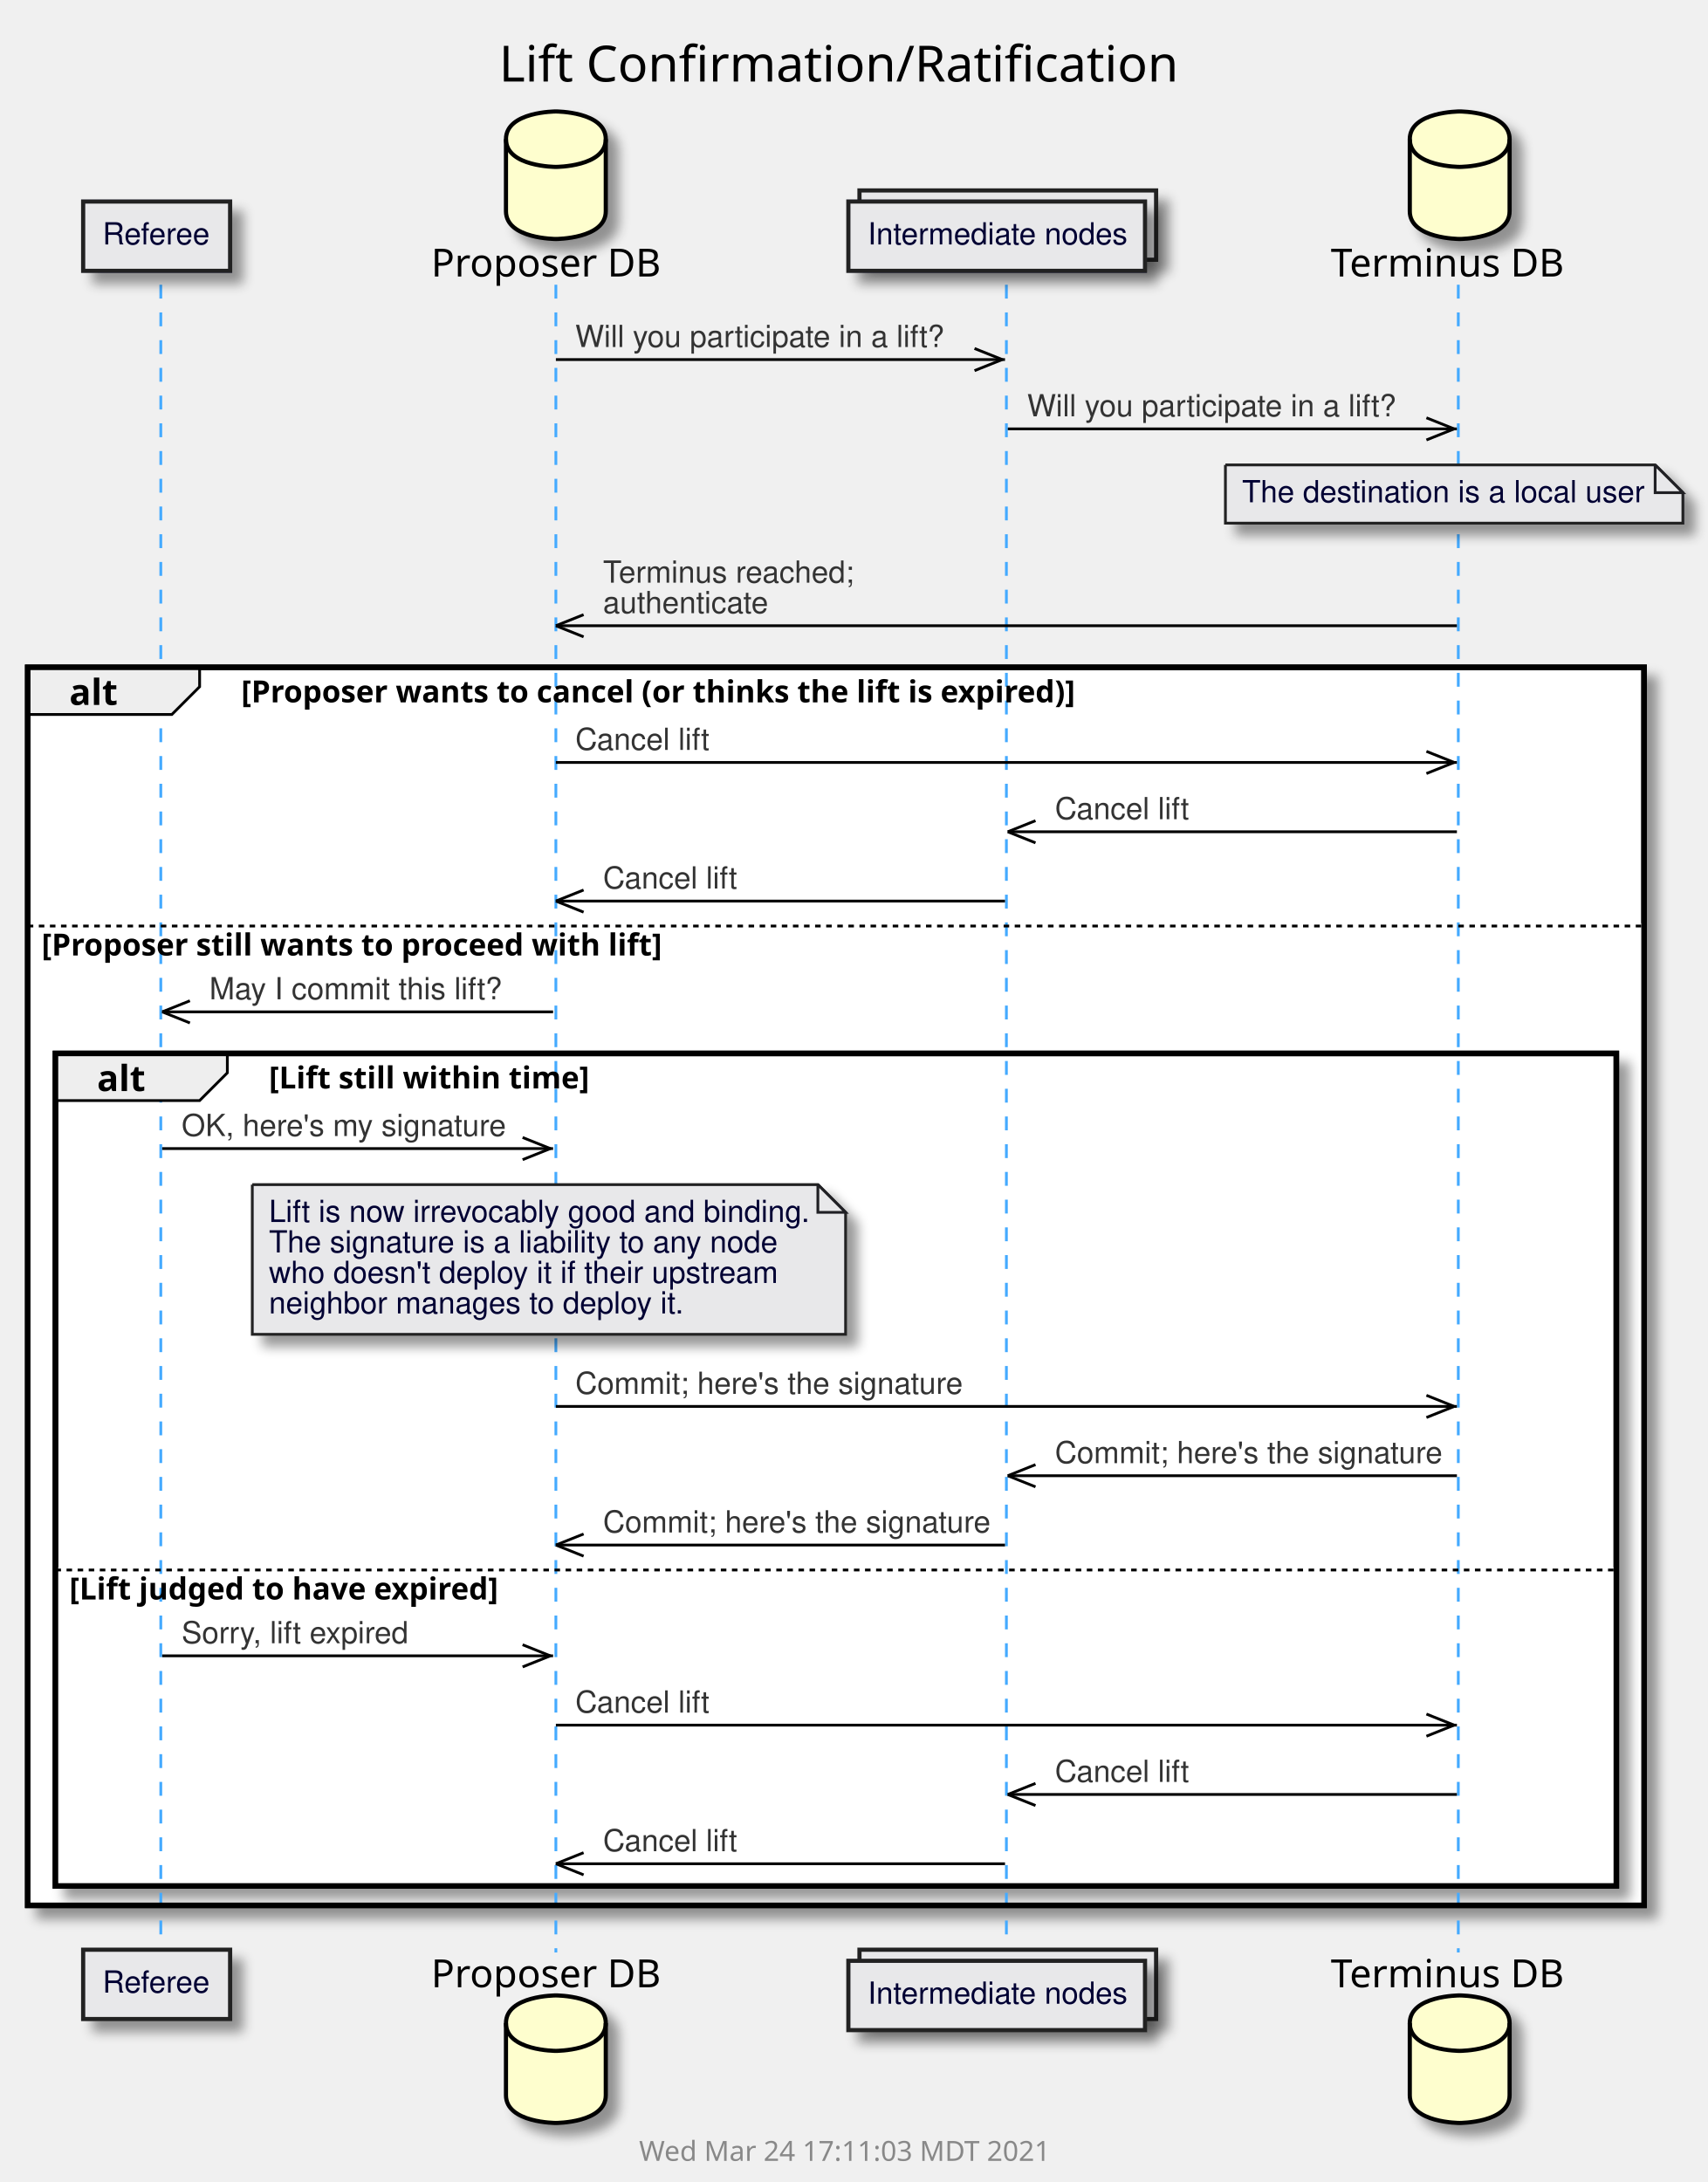
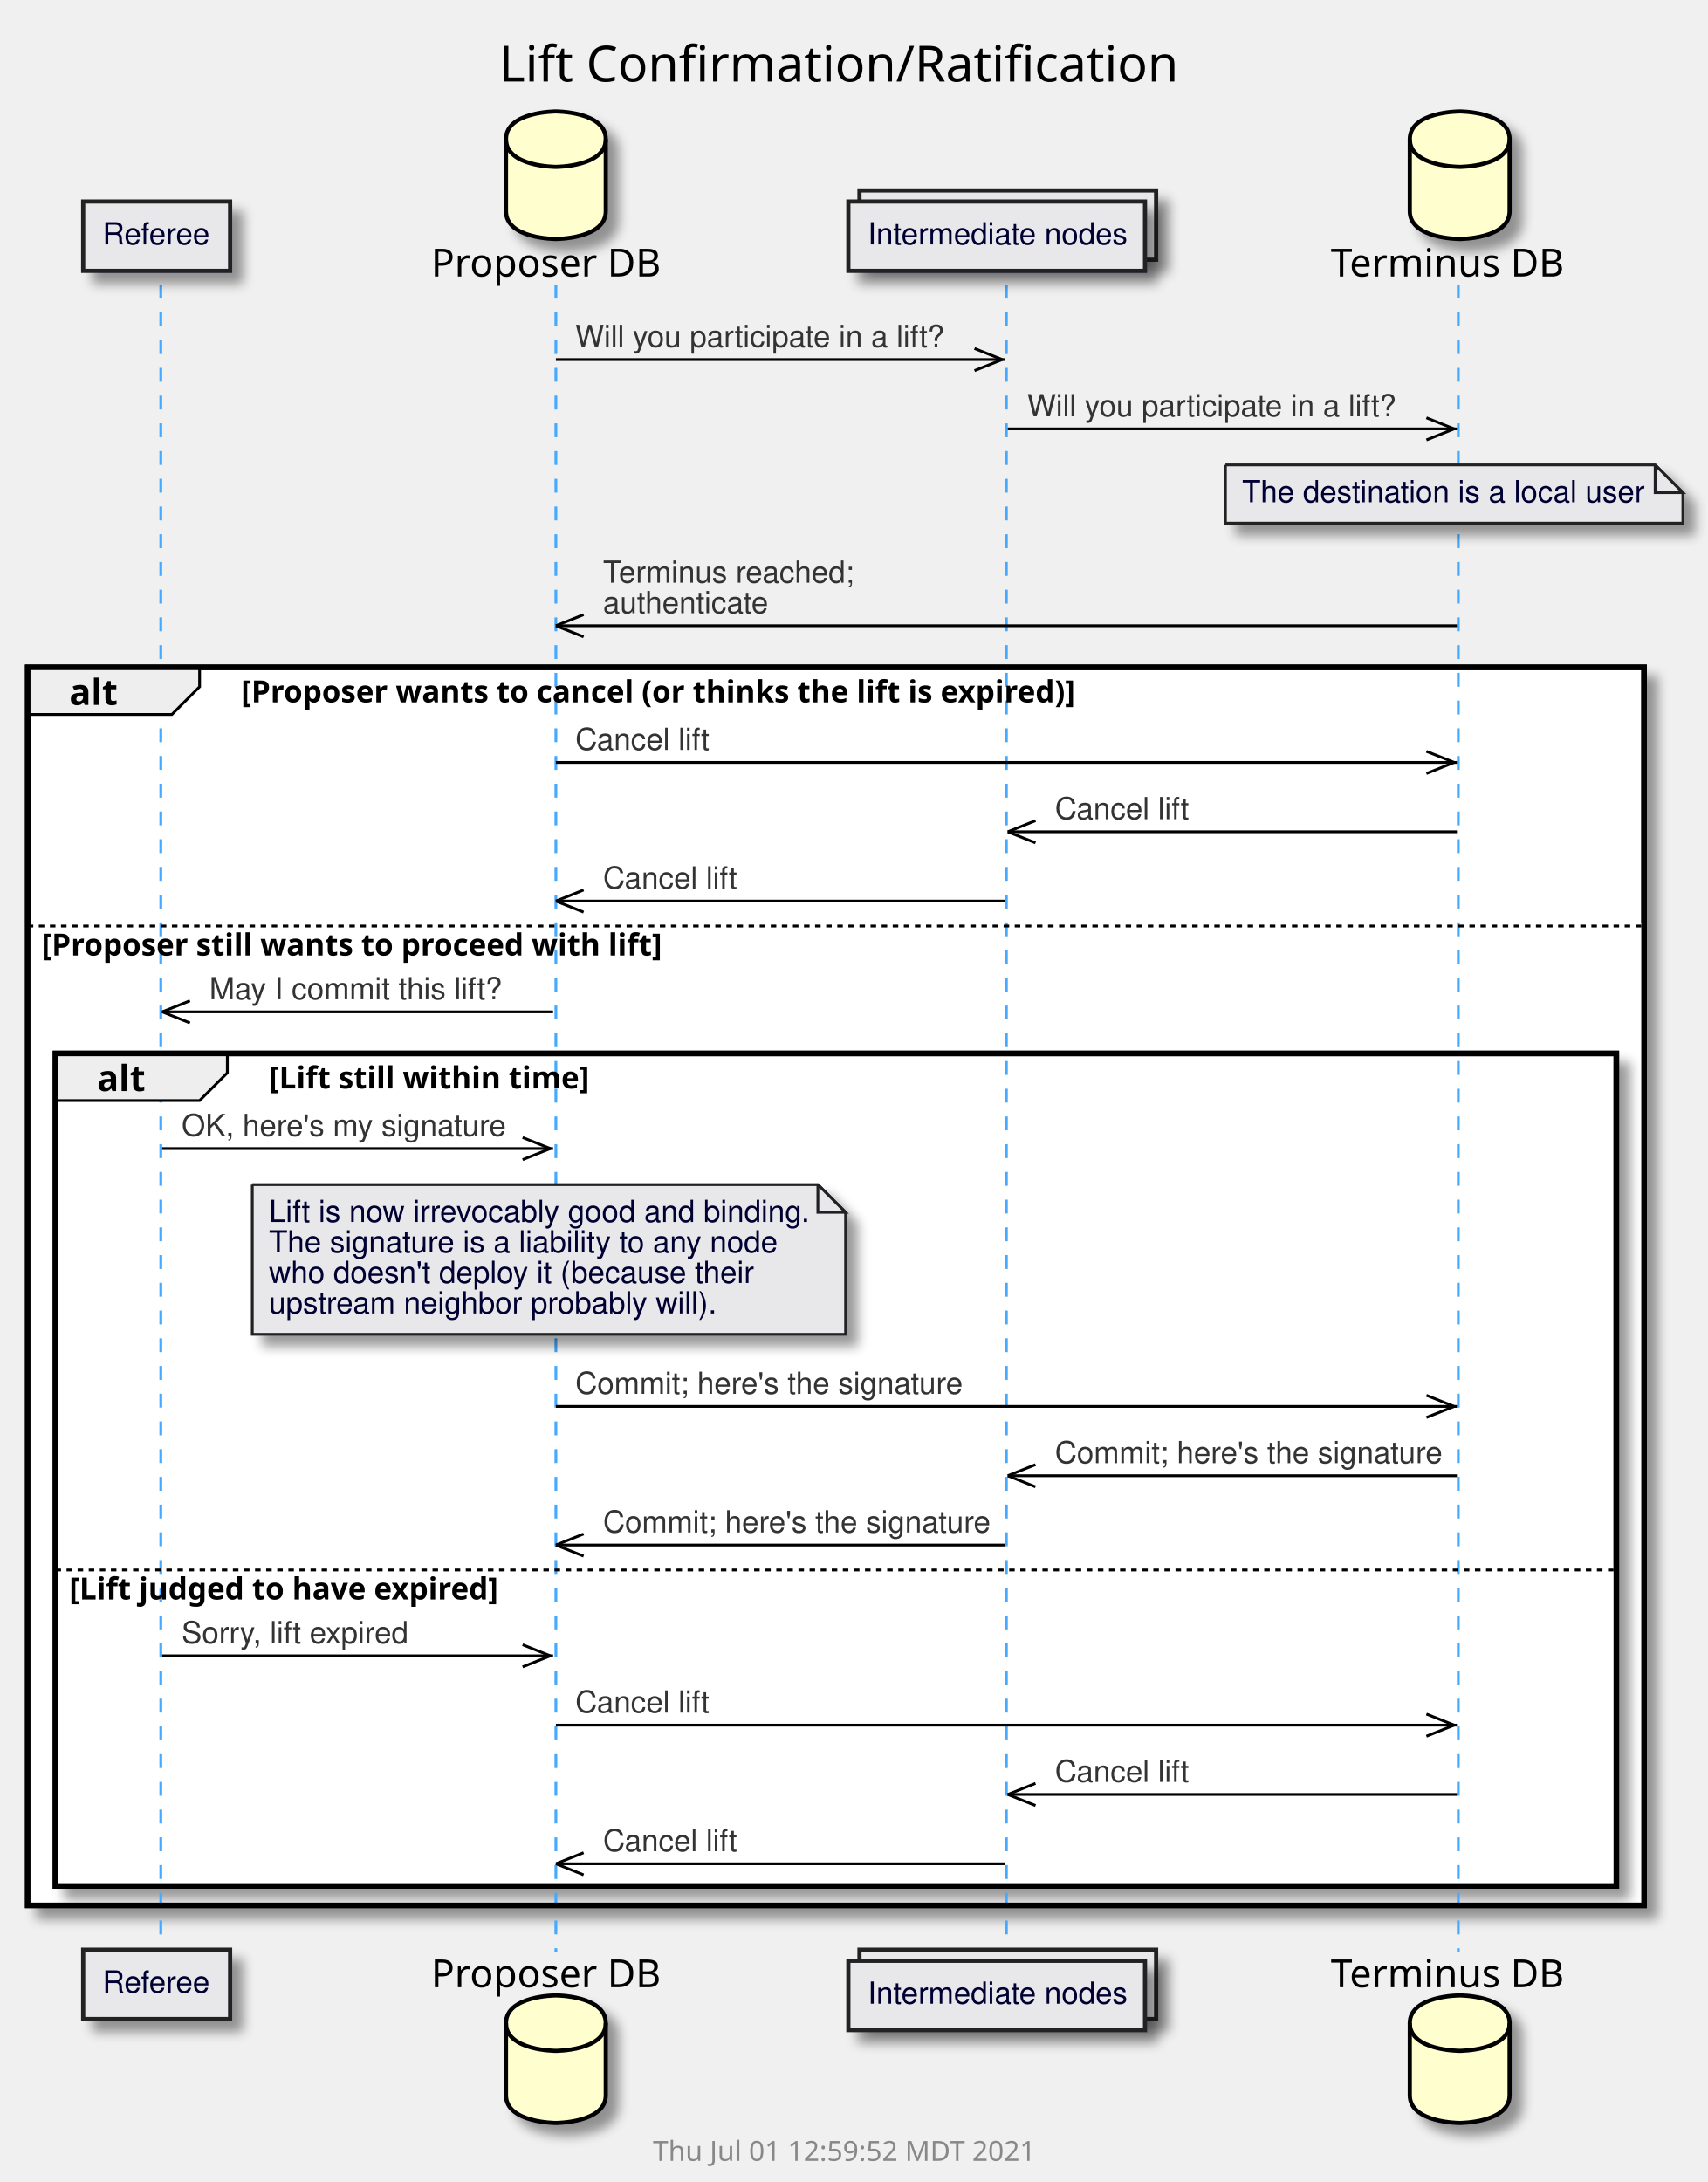
<svg xmlns="http://www.w3.org/2000/svg" contentScriptType="application/ecmascript" contentStyleType="text/css" height="787px" preserveAspectRatio="none" style="width:616px;height:787px;" version="1.1" viewBox="0 0 616 787" width="616px" zoomAndPan="magnify">
  <defs>
-     <filter height="300%" id="f1wmd6pr9njpvq" width="300%" x="-1" y="-1">
+     <filter height="300%" id="f1emv1eo36ny3o" width="300%" x="-1" y="-1">
      <feGaussianBlur result="blurOut" stdDeviation="2.0" />
      <feColorMatrix in="blurOut" result="blurOut2" type="matrix" values="0 0 0 0 0 0 0 0 0 0 0 0 0 0 0 0 0 0 .4 0" />
      <feOffset dx="4.0" dy="4.0" in="blurOut2" result="blurOut3" />
      <feBlend in="SourceGraphic" in2="blurOut3" mode="normal" />
    </filter>
  </defs>
  <g>
    <text fill="#000000" font-family="sans-serif" font-size="18" lengthAdjust="spacing" textLength="256" x="180" y="29.402">Lift Confirmation/Ratification</text>
-     <rect fill="#FFFFFF" filter="url(#f1wmd6pr9njpvq)" height="446.531" style="stroke:#000000;stroke-width:2.0;" width="583" x="10" y="240.688" />
+     <rect fill="#FFFFFF" filter="url(#f1emv1eo36ny3o)" height="446.531" style="stroke:#000000;stroke-width:2.0;" width="583" x="10" y="240.688" />
    <rect fill="#FFFFFF" height="354.221" style="stroke:none;stroke-width:1.0;" width="583" x="10" y="332.998" />
-     <rect fill="#FFFFFF" filter="url(#f1wmd6pr9njpvq)" height="300.266" style="stroke:#000000;stroke-width:2.0;" width="563" x="20" y="379.953" />
+     <rect fill="#FFFFFF" filter="url(#f1emv1eo36ny3o)" height="300.266" style="stroke:#000000;stroke-width:2.0;" width="563" x="20" y="379.953" />
    <rect fill="#FFFFFF" height="114.955" style="stroke:none;stroke-width:1.0;" width="563" x="20" y="565.264" />
    <line style="stroke:#44AAFF;stroke-width:1.0;stroke-dasharray:5.0,5.0;" x1="58" x2="58" y1="102.688" y2="704.219" />
    <line style="stroke:#44AAFF;stroke-width:1.0;stroke-dasharray:5.0,5.0;" x1="200.5" x2="200.5" y1="102.688" y2="704.219" />
    <line style="stroke:#44AAFF;stroke-width:1.0;stroke-dasharray:5.0,5.0;" x1="363" x2="363" y1="102.688" y2="704.219" />
    <line style="stroke:#44AAFF;stroke-width:1.0;stroke-dasharray:5.0,5.0;" x1="526" x2="526" y1="102.688" y2="704.219" />
-     <rect fill="#E8E8EA" filter="url(#f1wmd6pr9njpvq)" height="25" style="stroke:#202024;stroke-width:1.5;" width="53" x="30" y="72.688" />
+     <rect fill="#E8E8EA" filter="url(#f1emv1eo36ny3o)" height="25" style="stroke:#202024;stroke-width:1.5;" width="53" x="30" y="72.688" />
    <text fill="#000033" font-family="Helvetica" font-size="11" lengthAdjust="spacing" textLength="39" x="37" y="88.158">Referee</text>
-     <rect fill="#E8E8EA" filter="url(#f1wmd6pr9njpvq)" height="25" style="stroke:#202024;stroke-width:1.5;" width="53" x="30" y="703.219" />
+     <rect fill="#E8E8EA" filter="url(#f1emv1eo36ny3o)" height="25" style="stroke:#202024;stroke-width:1.5;" width="53" x="30" y="703.219" />
    <text fill="#000033" font-family="Helvetica" font-size="11" lengthAdjust="spacing" textLength="39" x="37" y="718.689">Referee</text>
    <text fill="#000000" font-family="sans-serif" font-size="14" lengthAdjust="spacing" textLength="84" x="155.5" y="99.734">Proposer DB</text>
-     <path d="M182.5,50.199 C182.5,40.199 200.5,40.199 200.5,40.199 C200.5,40.199 218.5,40.199 218.5,50.199 L218.5,76.199 C218.5,86.199 200.5,86.199 200.5,86.199 C200.5,86.199 182.5,86.199 182.5,76.199 L182.5,50.199 " fill="#FEFECE" filter="url(#f1wmd6pr9njpvq)" style="stroke:#000000;stroke-width:1.5;" />
+     <path d="M182.5,50.199 C182.5,40.199 200.5,40.199 200.5,40.199 C200.5,40.199 218.5,40.199 218.5,50.199 L218.5,76.199 C218.5,86.199 200.5,86.199 200.5,86.199 C200.5,86.199 182.5,86.199 182.5,76.199 L182.5,50.199 " fill="#FEFECE" filter="url(#f1emv1eo36ny3o)" style="stroke:#000000;stroke-width:1.5;" />
    <path d="M182.5,50.199 C182.5,60.199 200.5,60.199 200.5,60.199 C200.5,60.199 218.5,60.199 218.5,50.199 " fill="none" style="stroke:#000000;stroke-width:1.5;" />
    <text fill="#000000" font-family="sans-serif" font-size="14" lengthAdjust="spacing" textLength="84" x="155.5" y="716.754">Proposer DB</text>
-     <path d="M182.5,729.707 C182.5,719.707 200.5,719.707 200.5,719.707 C200.5,719.707 218.5,719.707 218.5,729.707 L218.5,755.707 C218.5,765.707 200.5,765.707 200.5,765.707 C200.5,765.707 182.5,765.707 182.5,755.707 L182.5,729.707 " fill="#FEFECE" filter="url(#f1wmd6pr9njpvq)" style="stroke:#000000;stroke-width:1.5;" />
+     <path d="M182.5,729.707 C182.5,719.707 200.5,719.707 200.5,719.707 C200.5,719.707 218.5,719.707 218.5,729.707 L218.5,755.707 C218.5,765.707 200.5,765.707 200.5,765.707 C200.5,765.707 182.5,765.707 182.5,755.707 L182.5,729.707 " fill="#FEFECE" filter="url(#f1emv1eo36ny3o)" style="stroke:#000000;stroke-width:1.5;" />
    <path d="M182.5,729.707 C182.5,739.707 200.5,739.707 200.5,739.707 C200.5,739.707 218.5,739.707 218.5,729.707 " fill="none" style="stroke:#000000;stroke-width:1.5;" />
-     <rect fill="#E8E8EA" filter="url(#f1wmd6pr9njpvq)" height="25" style="stroke:#202024;stroke-width:1.5;" width="107" x="310" y="68.688" />
-     <rect fill="#E8E8EA" filter="url(#f1wmd6pr9njpvq)" height="25" style="stroke:#202024;stroke-width:1.5;" width="107" x="306" y="72.688" />
+     <rect fill="#E8E8EA" filter="url(#f1emv1eo36ny3o)" height="25" style="stroke:#202024;stroke-width:1.5;" width="107" x="310" y="68.688" />
+     <rect fill="#E8E8EA" filter="url(#f1emv1eo36ny3o)" height="25" style="stroke:#202024;stroke-width:1.5;" width="107" x="306" y="72.688" />
    <text fill="#000033" font-family="Helvetica" font-size="11" lengthAdjust="spacing" textLength="93" x="313" y="88.158">Intermediate nodes</text>
-     <rect fill="#E8E8EA" filter="url(#f1wmd6pr9njpvq)" height="25" style="stroke:#202024;stroke-width:1.5;" width="107" x="310" y="703.219" />
-     <rect fill="#E8E8EA" filter="url(#f1wmd6pr9njpvq)" height="25" style="stroke:#202024;stroke-width:1.5;" width="107" x="306" y="707.219" />
+     <rect fill="#E8E8EA" filter="url(#f1emv1eo36ny3o)" height="25" style="stroke:#202024;stroke-width:1.5;" width="107" x="310" y="703.219" />
+     <rect fill="#E8E8EA" filter="url(#f1emv1eo36ny3o)" height="25" style="stroke:#202024;stroke-width:1.5;" width="107" x="306" y="707.219" />
    <text fill="#000033" font-family="Helvetica" font-size="11" lengthAdjust="spacing" textLength="93" x="313" y="722.689">Intermediate nodes</text>
    <text fill="#000000" font-family="sans-serif" font-size="14" lengthAdjust="spacing" textLength="87" x="480" y="99.734">Terminus DB</text>
-     <path d="M508.5,50.199 C508.5,40.199 526.5,40.199 526.5,40.199 C526.5,40.199 544.5,40.199 544.5,50.199 L544.5,76.199 C544.5,86.199 526.5,86.199 526.5,86.199 C526.5,86.199 508.5,86.199 508.5,76.199 L508.5,50.199 " fill="#FEFECE" filter="url(#f1wmd6pr9njpvq)" style="stroke:#000000;stroke-width:1.5;" />
+     <path d="M508.5,50.199 C508.5,40.199 526.5,40.199 526.5,40.199 C526.5,40.199 544.5,40.199 544.5,50.199 L544.5,76.199 C544.5,86.199 526.5,86.199 526.5,86.199 C526.5,86.199 508.5,86.199 508.5,76.199 L508.5,50.199 " fill="#FEFECE" filter="url(#f1emv1eo36ny3o)" style="stroke:#000000;stroke-width:1.5;" />
    <path d="M508.5,50.199 C508.5,60.199 526.5,60.199 526.5,60.199 C526.5,60.199 544.5,60.199 544.5,50.199 " fill="none" style="stroke:#000000;stroke-width:1.5;" />
    <text fill="#000000" font-family="sans-serif" font-size="14" lengthAdjust="spacing" textLength="87" x="480" y="716.754">Terminus DB</text>
-     <path d="M508.5,729.707 C508.5,719.707 526.5,719.707 526.5,719.707 C526.5,719.707 544.5,719.707 544.5,729.707 L544.5,755.707 C544.5,765.707 526.5,765.707 526.5,765.707 C526.5,765.707 508.5,765.707 508.5,755.707 L508.5,729.707 " fill="#FEFECE" filter="url(#f1wmd6pr9njpvq)" style="stroke:#000000;stroke-width:1.5;" />
+     <path d="M508.5,729.707 C508.5,719.707 526.5,719.707 526.5,719.707 C526.5,719.707 544.5,719.707 544.5,729.707 L544.5,755.707 C544.5,765.707 526.5,765.707 526.5,765.707 C526.5,765.707 508.5,765.707 508.5,755.707 L508.5,729.707 " fill="#FEFECE" filter="url(#f1emv1eo36ny3o)" style="stroke:#000000;stroke-width:1.5;" />
    <path d="M508.5,729.707 C508.5,739.707 526.5,739.707 526.5,739.707 C526.5,739.707 544.5,739.707 544.5,729.707 " fill="none" style="stroke:#000000;stroke-width:1.5;" />
    <line style="stroke:#000000;stroke-width:1.0;" x1="361.5" x2="351.5" y1="129.688" y2="125.688" />
    <line style="stroke:#000000;stroke-width:1.0;" x1="361.5" x2="351.5" y1="129.688" y2="133.688" />
    <line style="stroke:#000000;stroke-width:1.0;" x1="200.5" x2="362.5" y1="129.688" y2="129.688" />
    <text fill="#333333" font-family="Helvetica" font-size="11" lengthAdjust="spacing" textLength="129" x="207.5" y="125.158">Will you participate in a lift?</text>
    <line style="stroke:#000000;stroke-width:1.0;" x1="524.5" x2="514.5" y1="154.688" y2="150.688" />
    <line style="stroke:#000000;stroke-width:1.0;" x1="524.5" x2="514.5" y1="154.688" y2="158.688" />
    <line style="stroke:#000000;stroke-width:1.0;" x1="363.5" x2="525.5" y1="154.688" y2="154.688" />
    <text fill="#333333" font-family="Helvetica" font-size="11" lengthAdjust="spacing" textLength="129" x="370.5" y="150.158">Will you participate in a lift?</text>
-     <path d="M442,167.688 L442,188.688 L607,188.688 L607,177.688 L597,167.688 L442,167.688 " fill="#E8E8EA" filter="url(#f1wmd6pr9njpvq)" style="stroke:#202024;stroke-width:1.0;" />
+     <path d="M442,167.688 L442,188.688 L607,188.688 L607,177.688 L597,167.688 L442,167.688 " fill="#E8E8EA" filter="url(#f1emv1eo36ny3o)" style="stroke:#202024;stroke-width:1.0;" />
    <path d="M597,167.688 L597,177.688 L607,177.688 L597,167.688 " fill="#E8E8EA" style="stroke:#202024;stroke-width:1.0;" />
    <text fill="#000033" font-family="Helvetica" font-size="11" lengthAdjust="spacing" textLength="144" x="448" y="181.158">The destination is a local user</text>
    <line style="stroke:#000000;stroke-width:1.0;" x1="200.5" x2="210.5" y1="225.688" y2="221.688" />
    <line style="stroke:#000000;stroke-width:1.0;" x1="200.5" x2="210.5" y1="225.688" y2="229.688" />
    <line style="stroke:#000000;stroke-width:1.0;" x1="200.5" x2="525.5" y1="225.688" y2="225.688" />
    <text fill="#333333" font-family="Helvetica" font-size="11" lengthAdjust="spacing" textLength="92" x="217.5" y="210.158">Terminus reached;</text>
    <text fill="#333333" font-family="Helvetica" font-size="11" lengthAdjust="spacing" textLength="59" x="217.5" y="221.158">authenticate</text>
    <path d="M10,240.688 L72,240.688 L72,247.688 L62,257.688 L10,257.688 L10,240.688 " fill="#EEEEEE" style="stroke:#000000;stroke-width:1.0;" />
    <rect fill="none" height="446.531" style="stroke:#000000;stroke-width:2.0;" width="583" x="10" y="240.688" />
    <text fill="#000000" font-family="sans-serif" font-size="13" font-weight="bold" lengthAdjust="spacing" textLength="17" x="25" y="254.256">alt</text>
    <text fill="#000000" font-family="sans-serif" font-size="11" font-weight="bold" lengthAdjust="spacing" textLength="312" x="87" y="253.322">[Proposer wants to cancel (or thinks the lift is expired)]</text>
    <line style="stroke:#000000;stroke-width:1.0;" x1="524.5" x2="514.5" y1="274.998" y2="270.998" />
    <line style="stroke:#000000;stroke-width:1.0;" x1="524.5" x2="514.5" y1="274.998" y2="278.998" />
    <line style="stroke:#000000;stroke-width:1.0;" x1="200.5" x2="525.5" y1="274.998" y2="274.998" />
    <text fill="#333333" font-family="Helvetica" font-size="11" lengthAdjust="spacing" textLength="47" x="207.5" y="270.468">Cancel lift</text>
    <line style="stroke:#000000;stroke-width:1.0;" x1="363.5" x2="373.5" y1="299.998" y2="295.998" />
    <line style="stroke:#000000;stroke-width:1.0;" x1="363.5" x2="373.5" y1="299.998" y2="303.998" />
    <line style="stroke:#000000;stroke-width:1.0;" x1="363.5" x2="525.5" y1="299.998" y2="299.998" />
    <text fill="#333333" font-family="Helvetica" font-size="11" lengthAdjust="spacing" textLength="47" x="380.5" y="295.468">Cancel lift</text>
    <line style="stroke:#000000;stroke-width:1.0;" x1="200.5" x2="210.5" y1="324.998" y2="320.998" />
    <line style="stroke:#000000;stroke-width:1.0;" x1="200.5" x2="210.5" y1="324.998" y2="328.998" />
    <line style="stroke:#000000;stroke-width:1.0;" x1="200.5" x2="362.5" y1="324.998" y2="324.998" />
    <text fill="#333333" font-family="Helvetica" font-size="11" lengthAdjust="spacing" textLength="47" x="217.5" y="320.468">Cancel lift</text>
    <line style="stroke:#000000;stroke-width:1.0;stroke-dasharray:2.0,2.0;" x1="10" x2="593" y1="333.998" y2="333.998" />
    <text fill="#000000" font-family="sans-serif" font-size="11" font-weight="bold" lengthAdjust="spacing" textLength="232" x="15" y="344.633">[Proposer still wants to proceed with lift]</text>
    <line style="stroke:#000000;stroke-width:1.0;" x1="58.5" x2="68.5" y1="364.953" y2="360.953" />
    <line style="stroke:#000000;stroke-width:1.0;" x1="58.5" x2="68.5" y1="364.953" y2="368.953" />
    <line style="stroke:#000000;stroke-width:1.0;" x1="58.5" x2="199.5" y1="364.953" y2="364.953" />
    <text fill="#333333" font-family="Helvetica" font-size="11" lengthAdjust="spacing" textLength="104" x="75.5" y="360.423">May I commit this lift?</text>
    <path d="M20,379.953 L82,379.953 L82,386.953 L72,396.953 L20,396.953 L20,379.953 " fill="#EEEEEE" style="stroke:#000000;stroke-width:1.0;" />
    <rect fill="none" height="300.266" style="stroke:#000000;stroke-width:2.0;" width="563" x="20" y="379.953" />
    <text fill="#000000" font-family="sans-serif" font-size="13" font-weight="bold" lengthAdjust="spacing" textLength="17" x="35" y="393.522">alt</text>
    <text fill="#000000" font-family="sans-serif" font-size="11" font-weight="bold" lengthAdjust="spacing" textLength="121" x="97" y="392.588">[Lift still within time]</text>
    <line style="stroke:#000000;stroke-width:1.0;" x1="198.5" x2="188.5" y1="414.264" y2="410.264" />
    <line style="stroke:#000000;stroke-width:1.0;" x1="198.5" x2="188.5" y1="414.264" y2="418.264" />
    <line style="stroke:#000000;stroke-width:1.0;" x1="58.5" x2="199.5" y1="414.264" y2="414.264" />
    <text fill="#333333" font-family="Helvetica" font-size="11" lengthAdjust="spacing" textLength="118" x="65.5" y="409.734">OK, here's my signature</text>
-     <path d="M91,427.264 L91,481.264 L305,481.264 L305,437.264 L295,427.264 L91,427.264 " fill="#E8E8EA" filter="url(#f1wmd6pr9njpvq)" style="stroke:#202024;stroke-width:1.0;" />
+     <path d="M91,427.264 L91,481.264 L305,481.264 L305,437.264 L295,427.264 L91,427.264 " fill="#E8E8EA" filter="url(#f1emv1eo36ny3o)" style="stroke:#202024;stroke-width:1.0;" />
    <path d="M295,427.264 L295,437.264 L305,437.264 L295,427.264 " fill="#E8E8EA" style="stroke:#202024;stroke-width:1.0;" />
    <text fill="#000033" font-family="Helvetica" font-size="11" lengthAdjust="spacing" textLength="193" x="97" y="440.734">Lift is now irrevocably good and binding.</text>
    <text fill="#000033" font-family="Helvetica" font-size="11" lengthAdjust="spacing" textLength="181" x="97" y="451.734">The signature is a liability to any node</text>
-     <text fill="#000033" font-family="Helvetica" font-size="11" lengthAdjust="spacing" textLength="182" x="97" y="462.734">who doesn't deploy it if their upstream</text>
-     <text fill="#000033" font-family="Helvetica" font-size="11" lengthAdjust="spacing" textLength="148" x="97" y="473.734">neighbor manages to deploy it.</text>
+     <text fill="#000033" font-family="Helvetica" font-size="11" lengthAdjust="spacing" textLength="174" x="97" y="462.734">who doesn't deploy it (because their</text>
+     <text fill="#000033" font-family="Helvetica" font-size="11" lengthAdjust="spacing" textLength="160" x="97" y="473.734">upstream neighbor probably will).</text>
    <line style="stroke:#000000;stroke-width:1.0;" x1="524.5" x2="514.5" y1="507.264" y2="503.264" />
    <line style="stroke:#000000;stroke-width:1.0;" x1="524.5" x2="514.5" y1="507.264" y2="511.264" />
    <line style="stroke:#000000;stroke-width:1.0;" x1="200.5" x2="525.5" y1="507.264" y2="507.264" />
    <text fill="#333333" font-family="Helvetica" font-size="11" lengthAdjust="spacing" textLength="139" x="207.5" y="502.734">Commit; here's the signature</text>
    <line style="stroke:#000000;stroke-width:1.0;" x1="363.5" x2="373.5" y1="532.264" y2="528.264" />
    <line style="stroke:#000000;stroke-width:1.0;" x1="363.5" x2="373.5" y1="532.264" y2="536.264" />
    <line style="stroke:#000000;stroke-width:1.0;" x1="363.5" x2="525.5" y1="532.264" y2="532.264" />
    <text fill="#333333" font-family="Helvetica" font-size="11" lengthAdjust="spacing" textLength="139" x="380.5" y="527.734">Commit; here's the signature</text>
    <line style="stroke:#000000;stroke-width:1.0;" x1="200.5" x2="210.5" y1="557.264" y2="553.264" />
    <line style="stroke:#000000;stroke-width:1.0;" x1="200.5" x2="210.5" y1="557.264" y2="561.264" />
    <line style="stroke:#000000;stroke-width:1.0;" x1="200.5" x2="362.5" y1="557.264" y2="557.264" />
    <text fill="#333333" font-family="Helvetica" font-size="11" lengthAdjust="spacing" textLength="139" x="217.5" y="552.734">Commit; here's the signature</text>
    <line style="stroke:#000000;stroke-width:1.0;stroke-dasharray:2.0,2.0;" x1="20" x2="583" y1="566.264" y2="566.264" />
    <text fill="#000000" font-family="sans-serif" font-size="11" font-weight="bold" lengthAdjust="spacing" textLength="159" x="25" y="576.898">[Lift judged to have expired]</text>
    <line style="stroke:#000000;stroke-width:1.0;" x1="198.5" x2="188.5" y1="597.219" y2="593.219" />
    <line style="stroke:#000000;stroke-width:1.0;" x1="198.5" x2="188.5" y1="597.219" y2="601.219" />
    <line style="stroke:#000000;stroke-width:1.0;" x1="58.5" x2="199.5" y1="597.219" y2="597.219" />
    <text fill="#333333" font-family="Helvetica" font-size="11" lengthAdjust="spacing" textLength="82" x="65.5" y="592.689">Sorry, lift expired</text>
    <line style="stroke:#000000;stroke-width:1.0;" x1="524.5" x2="514.5" y1="622.219" y2="618.219" />
    <line style="stroke:#000000;stroke-width:1.0;" x1="524.5" x2="514.5" y1="622.219" y2="626.219" />
    <line style="stroke:#000000;stroke-width:1.0;" x1="200.5" x2="525.5" y1="622.219" y2="622.219" />
    <text fill="#333333" font-family="Helvetica" font-size="11" lengthAdjust="spacing" textLength="47" x="207.5" y="617.689">Cancel lift</text>
    <line style="stroke:#000000;stroke-width:1.0;" x1="363.5" x2="373.5" y1="647.219" y2="643.219" />
    <line style="stroke:#000000;stroke-width:1.0;" x1="363.5" x2="373.5" y1="647.219" y2="651.219" />
    <line style="stroke:#000000;stroke-width:1.0;" x1="363.5" x2="525.5" y1="647.219" y2="647.219" />
    <text fill="#333333" font-family="Helvetica" font-size="11" lengthAdjust="spacing" textLength="47" x="380.5" y="642.689">Cancel lift</text>
    <line style="stroke:#000000;stroke-width:1.0;" x1="200.5" x2="210.5" y1="672.219" y2="668.219" />
    <line style="stroke:#000000;stroke-width:1.0;" x1="200.5" x2="210.5" y1="672.219" y2="676.219" />
    <line style="stroke:#000000;stroke-width:1.0;" x1="200.5" x2="362.5" y1="672.219" y2="672.219" />
    <text fill="#333333" font-family="Helvetica" font-size="11" lengthAdjust="spacing" textLength="47" x="217.5" y="667.689">Cancel lift</text>
-     <text fill="#888888" font-family="sans-serif" font-size="10" lengthAdjust="spacing" textLength="155" x="230.5" y="779.375">Wed Mar 24 17:11:03 MDT 2021</text>
+     <text fill="#888888" font-family="sans-serif" font-size="10" lengthAdjust="spacing" textLength="145" x="235.5" y="779.375">Thu Jul 01 12:59:52 MDT 2021</text>
  </g>
</svg>
